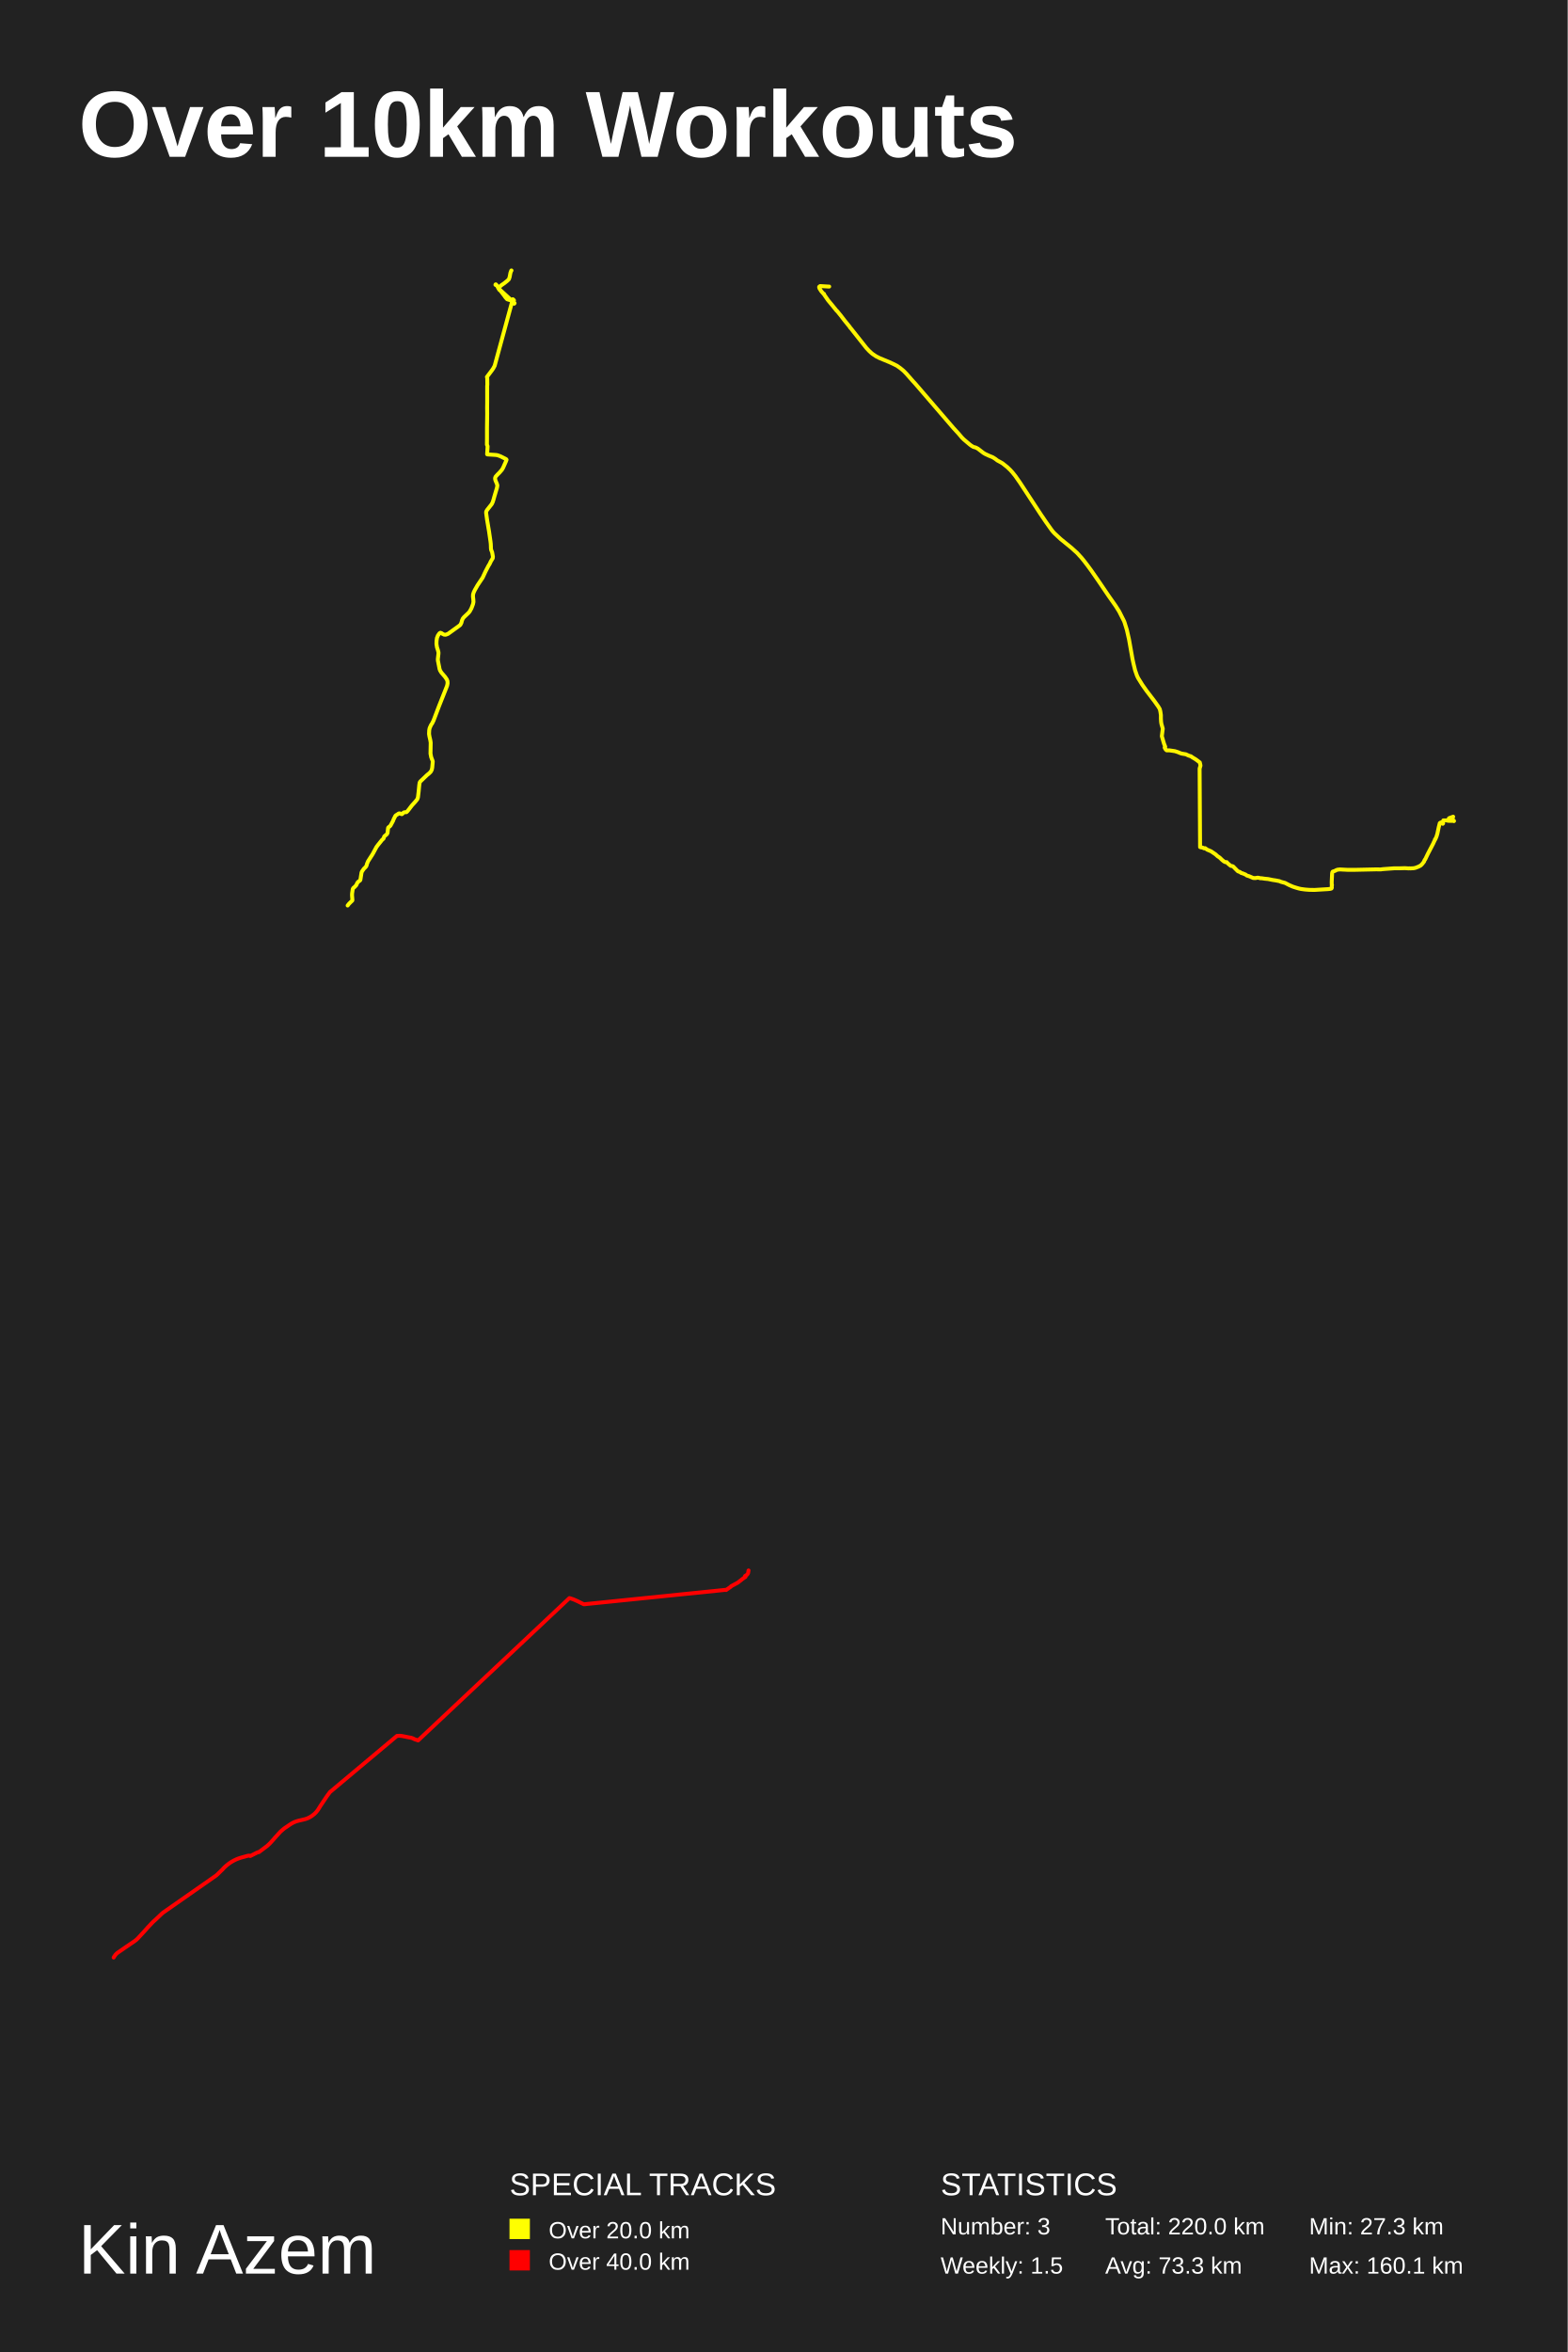
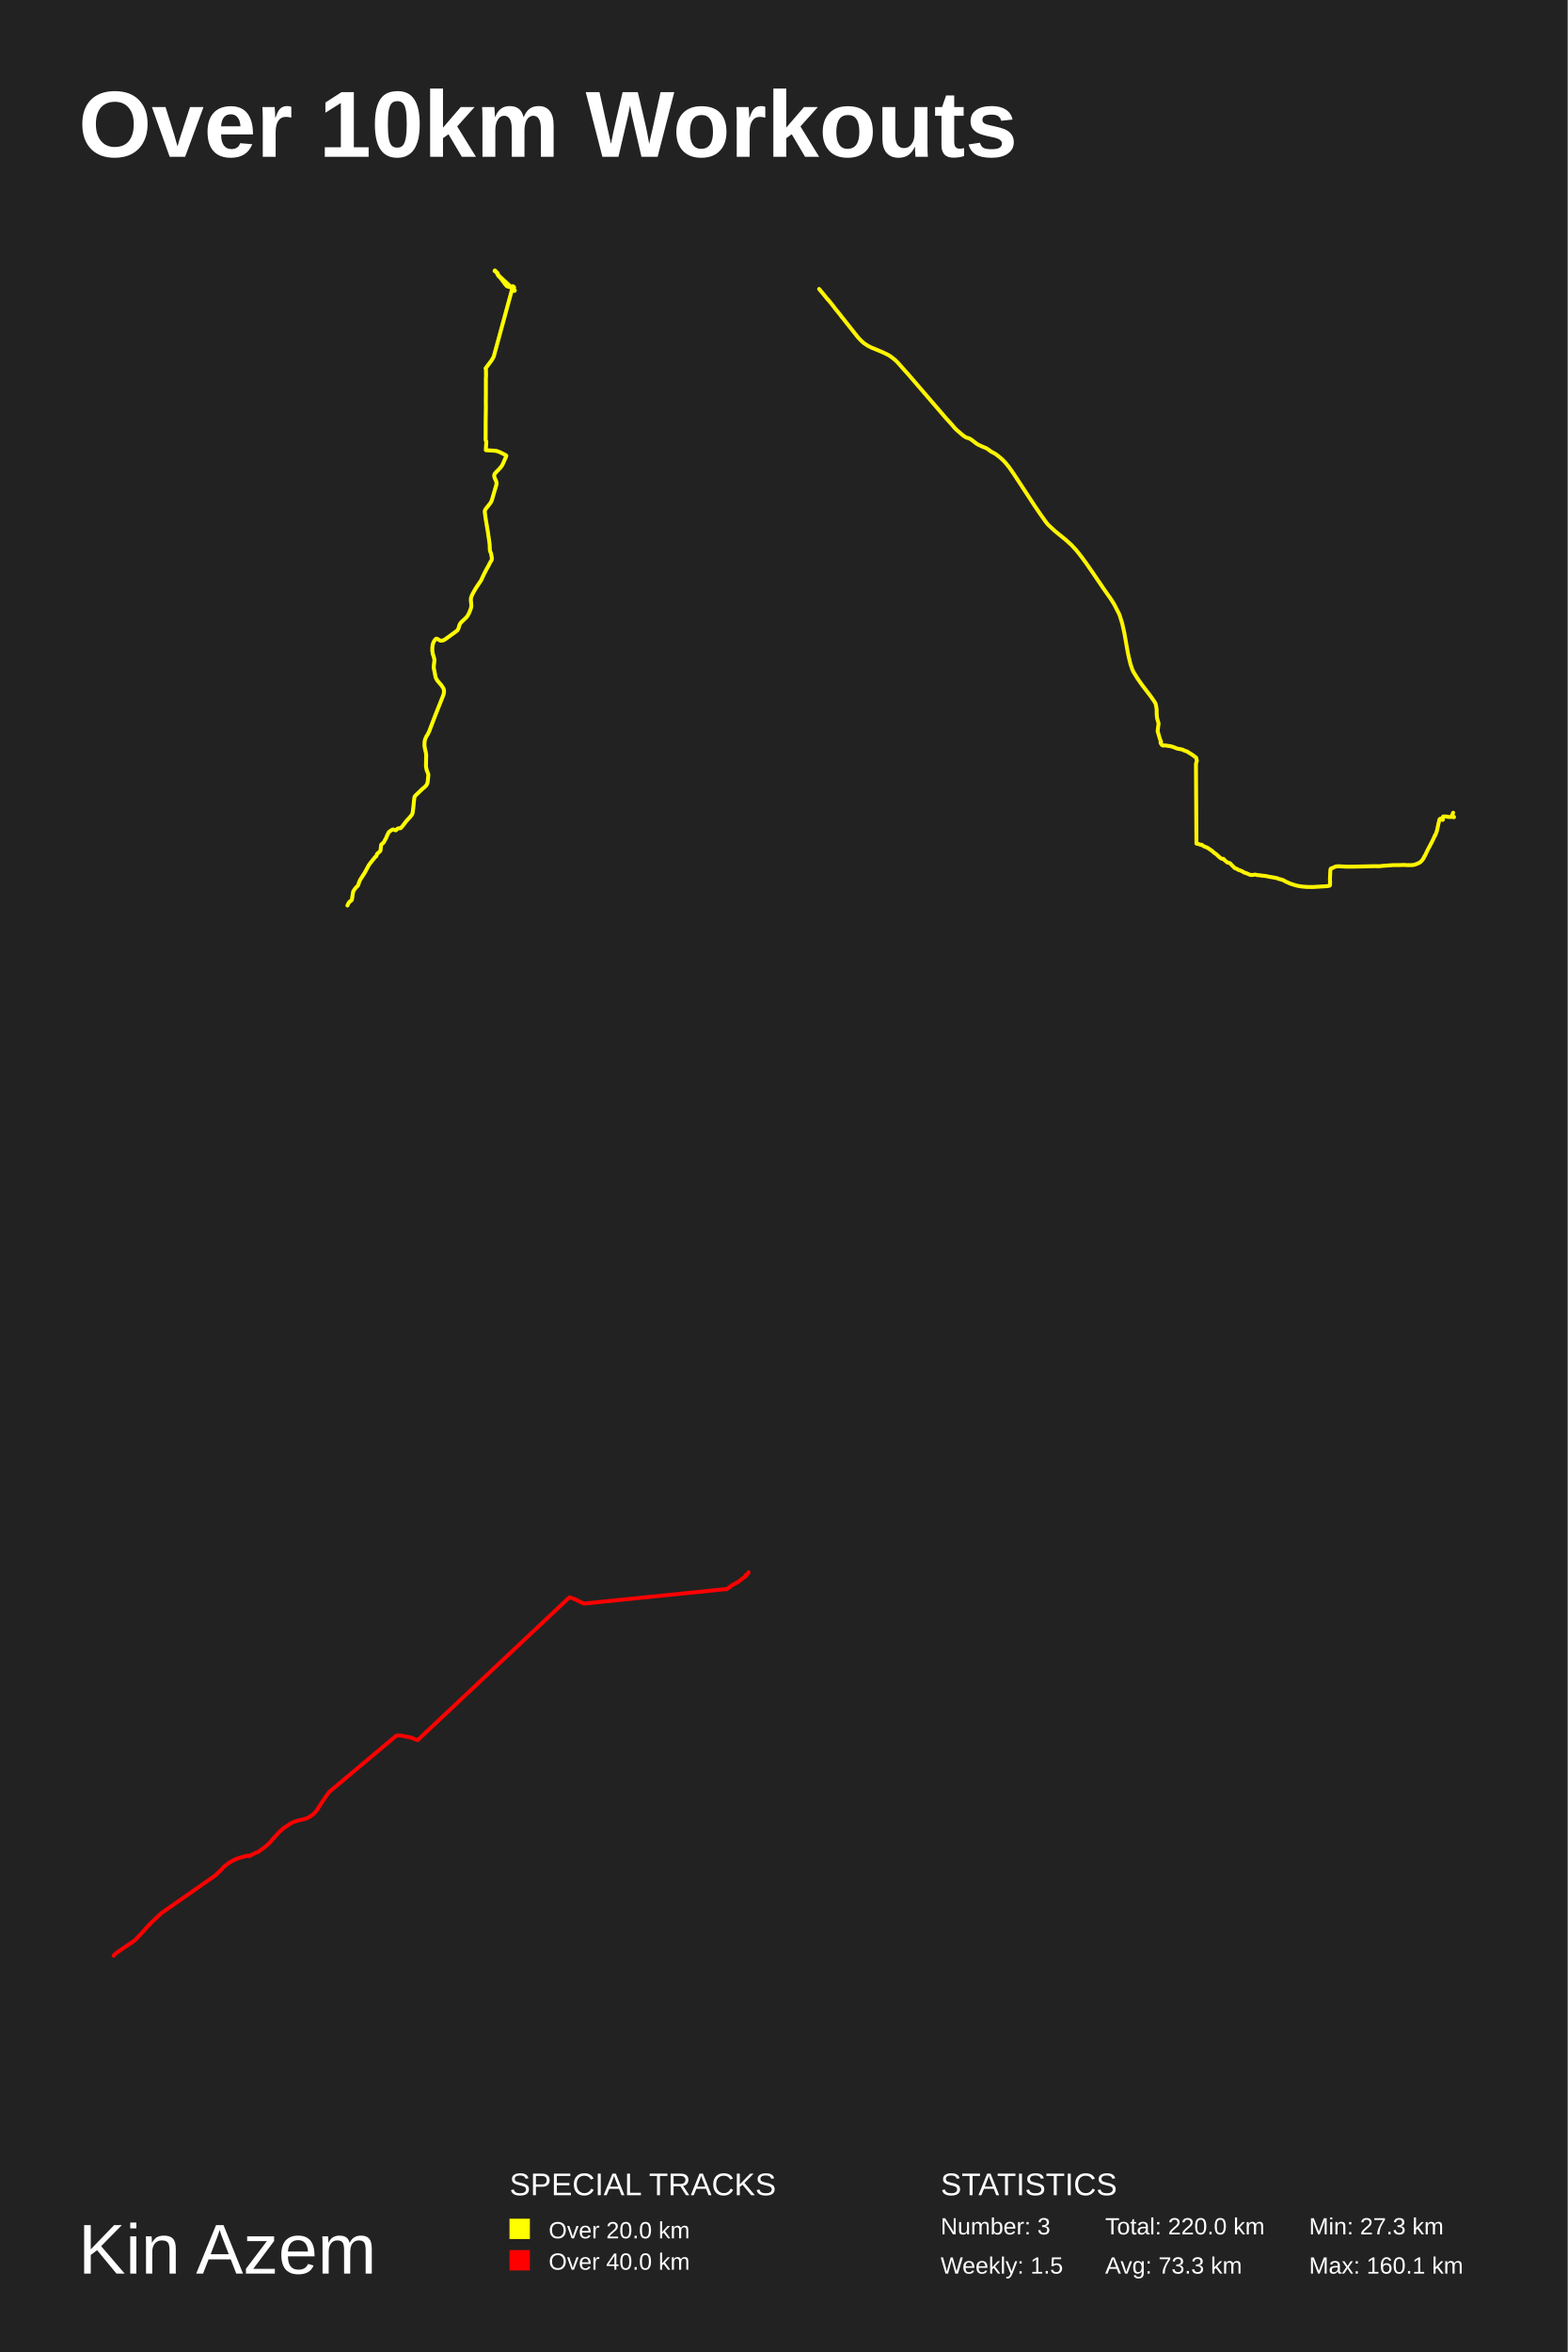
<svg xmlns="http://www.w3.org/2000/svg" baseProfile="full" height="300mm" version="1.1" viewBox="0,0,200,300" width="200mm">
  <defs />
  <rect fill="#222222" height="300" width="200" x="0" y="0" />
  <text fill="#FFFFFF" style="font-size:12px; font-family:Arial; font-weight:bold;" x="10" y="20">Over 10km Workouts</text>
  <text fill="#FFFFFF" style="font-size:9px; font-family:Arial" x="10" y="290">Kin Azem</text>
  <text fill="#FFFFFF" style="font-size:4px; font-family:Arial" x="65" y="280">SPECIAL TRACKS</text>
  <rect fill="yellow" height="2.6" width="2.6" x="65" y="283" />
  <text fill="#FFFFFF" style="font-size:3px; font-family:Arial" x="70" y="285.5">Over 20.0 km</text>
  <rect fill="red" height="2.6" width="2.6" x="65" y="287" />
  <text fill="#FFFFFF" style="font-size:3px; font-family:Arial" x="70" y="289.5">Over 40.0 km</text>
  <text fill="#FFFFFF" style="font-size:4px; font-family:Arial" x="120" y="280">STATISTICS</text>
  <text fill="#FFFFFF" style="font-size:3px; font-family:Arial" x="120" y="285">Number: 3</text>
  <text fill="#FFFFFF" style="font-size:3px; font-family:Arial" x="120" y="290">Weekly: 1.5</text>
  <text fill="#FFFFFF" style="font-size:3px; font-family:Arial" x="141" y="285">Total: 220.0 km</text>
  <text fill="#FFFFFF" style="font-size:3px; font-family:Arial" x="141" y="290">Avg: 73.3 km</text>
  <text fill="#FFFFFF" style="font-size:3px; font-family:Arial" x="167" y="285">Min: 27.3 km</text>
  <text fill="#FFFFFF" style="font-size:3px; font-family:Arial" x="167" y="290">Max: 160.1 km</text>
-   <polyline fill="none" opacity="1" points="65.255,34.5 65.237,34.5 65.22,34.522 65.115,34.813 65.019,35.33 64.922,35.621 64.721,35.815 64.344,36.117 63.968,36.376 63.819,36.505 63.661,36.688 63.626,36.688 63.565,36.559 63.503,36.559 63.503,36.57 63.556,36.623 63.635,36.742 63.661,36.807 63.757,36.936 63.766,37.012 63.74,37.012 63.617,36.839 63.381,36.397 63.258,36.268 63.223,36.279 63.206,36.332 63.355,36.408 63.495,36.537 63.661,36.839 64.397,37.798 64.449,37.885 64.677,38.154 64.738,38.186 65.141,38.305 65.395,38.413 65.518,38.488 65.579,38.607 65.649,38.671 65.649,38.671 65.605,38.693 65.597,38.736 65.509,38.693 65.439,38.715 65.491,38.725 65.535,38.715 65.605,38.725 65.614,38.715 65.588,38.704 65.623,38.704 65.649,38.671 63.722,36.904 63.775,36.936 63.88,37.119 64.169,37.486 64.432,37.852 64.703,38.143 65.448,38.402 65.518,38.402 65.57,38.316 65.544,38.273 65.421,38.165 63.109,46.647 62.943,46.96 62.794,47.186 62.12,48.081 62.155,48.178 62.164,48.329 62.172,49.04 62.155,49.255 62.155,51.314 62.146,52.004 62.155,52.747 62.129,54.612 62.129,55.959 62.12,56.724 62.19,56.864 62.207,56.95 62.146,57.942 62.172,57.963 63.066,58.017 63.328,58.039 63.495,58.071 63.845,58.2 64.511,58.534 64.572,58.567 64.624,58.642 64.537,58.868 64.187,59.655 64.038,59.914 63.722,60.28 63.451,60.549 63.241,60.786 63.197,60.873 63.162,60.991 63.179,61.174 63.232,61.336 63.398,61.724 63.451,61.918 63.407,62.198 63.066,63.34 62.952,63.75 62.855,64.052 62.733,64.299 62.137,65.054 62.023,65.269 62.023,65.452 62.137,66.282 62.391,67.791 62.575,69.062 62.61,69.364 62.628,69.741 62.628,69.892 62.654,70.118 62.785,70.452 62.882,71.001 62.864,71.195 62.601,71.637 62.479,71.907 62.304,72.197 61.927,72.919 61.577,73.674 60.929,74.643 60.578,75.257 60.438,75.548 60.351,75.828 60.342,76.098 60.386,76.464 60.403,76.776 60.342,77.067 60.141,77.595 59.939,77.962 59.799,78.145 59.195,78.716 59.09,78.845 59.046,78.899 58.941,79.136 58.862,79.438 58.731,79.696 58.503,79.879 57.154,80.849 56.9,80.946 56.822,80.957 56.655,80.946 56.454,80.849 56.375,80.784 56.191,80.709 56.068,80.773 55.867,81.064 55.744,81.377 55.692,81.765 55.683,82.142 55.753,82.583 55.858,82.896 55.937,83.208 55.937,83.381 55.858,84.081 55.867,84.264 56.077,85.331 56.147,85.524 56.305,85.783 56.778,86.332 56.997,86.656 57.084,86.871 57.102,87.14 57.049,87.431 56.944,87.711 56.007,90.07 55.307,91.912 55.131,92.268 54.991,92.473 54.825,92.839 54.79,92.968 54.755,93.173 54.737,93.614 54.79,93.948 54.895,94.401 54.947,94.735 54.921,96.124 55.009,96.577 55.193,97.061 55.21,97.137 55.14,97.923 55.079,98.203 54.947,98.44 54.755,98.634 54.466,98.871 53.87,99.442 53.634,99.668 53.555,99.786 53.529,99.873 53.485,100.174 53.415,100.917 53.319,101.714 53.231,101.951 52.96,102.285 52.539,102.748 52.171,103.233 51.987,103.459 51.856,103.589 51.558,103.61 51.444,103.686 51.322,103.815 51.269,103.847 51.173,103.826 51.024,103.75 50.893,103.75 50.525,103.987 50.446,104.052 50.236,104.461 50.131,104.73 49.833,105.28 49.746,105.387 49.544,105.538 49.509,105.624 49.439,106.249 49.36,106.4 49.019,106.69 48.922,106.981 48.773,107.089 48.204,107.8 48.029,108.037 47.547,108.931 46.961,109.846 46.829,110.158 46.75,110.438 46.637,110.6 46.426,110.805 46.172,111.171 46.12,111.311 45.98,112.205 45.945,112.291 45.682,112.485 45.586,112.614 45.437,112.926 45.218,113.152 45.069,113.271 44.999,113.422 44.92,113.949 44.911,114.197 44.955,114.768 44.955,114.843 44.938,114.875 44.754,115.048 44.509,115.295 44.351,115.5" stroke="#ffff00" stroke-dasharray="none" stroke-linecap="round" stroke-linejoin="round" stroke-width="0.5" />
-   <polyline fill="none" opacity="1" points="185.08,104.559 185.08,104.569 185.088,104.549 185.131,104.6 185.071,104.579 185.14,104.559 185.131,104.579 185.105,104.59 185.251,104.61 185.037,104.569 185.311,104.579 185.371,104.61 185.388,104.6 185.337,104.6 185.234,104.569 185.251,104.59 185.268,104.579 185.131,104.559 184.977,104.693 184.959,104.672 184.865,104.693 184.985,104.641 185.037,104.6 185.054,104.538 185.062,104.487 184.994,104.446 184.968,104.446 184.942,104.476 184.917,104.435 184.839,104.394 184.882,104.353 185.388,104.168 185.2,104.651 185.122,104.703 185.38,104.703 185.474,104.682 185.474,104.703 185.457,104.713 185.474,104.703 185.457,104.682 185.457,104.703 185.44,104.682 185.457,104.703 185.457,104.682 185.44,104.662 185.474,104.672 185.491,104.713 185.474,104.703 185.474,104.693 185.5,104.723 185.483,104.734 185.466,104.693 185.474,104.713 185.449,104.713 185.371,104.682 185.122,104.693 185.097,104.672 185.002,104.703 184.762,104.693 184.531,104.641 184.136,104.641 184.102,104.744 184.076,104.898 184.033,105.032 184.041,105.063 184.067,105.073 184.084,105.022 184.11,105.022 184.093,105.001 184.059,104.981 184.007,104.991 183.853,104.898 183.827,104.929 183.827,104.95 183.878,105.012 183.853,104.991 183.853,105.012 183.836,104.97 183.896,104.991 183.896,105.001 183.81,104.991 183.87,104.95 183.844,104.929 183.784,104.919 183.681,104.991 183.552,105.495 183.372,106.349 183.261,106.71 183.106,107.07 183.098,107.07 183.098,107.049 183.072,107.049 183.081,107.039 183.089,107.06 182.823,107.636 182.163,108.902 181.828,109.601 181.819,109.622 181.794,109.622 181.691,109.807 181.708,109.828 181.665,109.91 181.45,110.188 181.262,110.383 180.979,110.538 180.584,110.692 180.344,110.744 179.923,110.764 179.795,110.754 179.692,110.764 179.237,110.733 178.533,110.754 177.847,110.754 176.431,110.857 176.131,110.898 175.591,110.888 172.819,110.949 171.944,110.949 170.94,110.898 170.64,110.929 170.469,110.99 170.323,111.073 170.022,111.176 169.98,111.237 169.945,111.402 169.894,112.513 169.902,112.874 169.911,112.884 169.928,112.874 169.894,113.079 169.919,113.203 169.877,113.316 169.851,113.337 169.705,113.378 169.422,113.409 167.706,113.512 167.02,113.501 166.496,113.46 165.964,113.388 165.69,113.326 165.304,113.213 164.926,113.09 164.454,112.884 163.939,112.616 163.442,112.483 163.219,112.39 162.738,112.297 162.335,112.236 161.786,112.122 161.357,112.081 160.954,112.02 160.756,112.02 160.653,111.978 160.448,111.947 160.173,111.999 159.881,111.989 159.358,111.762 159.143,111.701 159.041,111.659 158.912,111.556 158.517,111.392 158.354,111.351 158.174,111.217 158.002,111.165 157.908,111.114 157.488,110.692 157.367,110.558 157.265,110.486 157.007,110.435 156.638,110.126 156.492,109.961 156.329,109.972 156.132,109.869 155.909,109.684 155.6,109.385 155.334,109.21 155.077,108.974 154.502,108.583 154.116,108.418 154.03,108.387 153.738,108.181 153.635,108.212 153.404,108.109 153.206,108.078 153.103,108.047 153.043,98.034 153.155,97.643 153.069,97.252 152.735,96.995 152.52,96.84 152.108,96.593 151.928,96.459 151.834,96.439 151.619,96.367 151.293,96.212 150.744,96.12 150.538,96.048 150.272,95.935 149.886,95.811 149.191,95.708 148.839,95.708 148.728,95.615 148.591,95.389 148.582,95.296 148.599,95.266 148.659,95.255 148.496,94.844 148.222,93.897 148.342,92.939 148.17,92.343 148.127,92.075 148.102,91.643 148.102,91.21 148.041,90.788 147.964,90.449 147.776,90.13 147.286,89.44 146.257,88.092 145.734,87.351 145.21,86.507 145.116,86.321 145.039,86.146 144.816,85.508 144.601,84.623 144.481,84.067 144.035,81.555 143.76,80.341 143.469,79.404 143.4,79.219 142.774,77.983 142.319,77.263 141.435,76.007 140.08,74.01 139.23,72.785 138.724,72.095 138.321,71.57 137.978,71.148 137.403,70.52 136.673,69.861 135.318,68.759 134.52,68.018 134.323,67.802 134.16,67.596 133.508,66.68 132.778,65.609 130.127,61.563 129.535,60.718 129.158,60.245 128.875,59.936 128.497,59.576 127.888,59.092 127.639,58.948 127.236,58.731 127.013,58.556 126.695,58.35 126.567,58.289 126.181,58.134 125.674,57.897 125.451,57.763 124.756,57.228 124.482,57.084 124.173,57.002 123.89,56.826 123.701,56.682 122.938,56.034 122.714,55.807 122.268,55.282 121.642,54.602 116.803,48.98 116.426,48.568 115.619,47.652 115.285,47.312 115.13,47.178 114.838,46.941 114.427,46.653 113.929,46.406 113.457,46.189 112.213,45.675 111.767,45.448 111.321,45.149 111.192,45.046 110.9,44.779 110.531,44.387 108.567,41.905 108.524,41.854 108.498,41.844 108.429,41.751 108.421,41.71 108.429,41.72 107.743,40.876 107.271,40.258 106.765,39.64 106.756,39.64 106.748,39.65 106.182,38.95 105.65,38.311 105.178,37.632 105.109,37.487 105.126,37.487 105.135,37.518 105.109,37.529 104.775,37.148 104.551,36.797 104.5,36.633 104.509,36.581 104.629,36.488 105.684,36.55 105.787,36.55" stroke="#fff500" stroke-dasharray="none" stroke-linecap="round" stroke-linejoin="round" stroke-width="0.5" />
-   <polyline fill="none" opacity="1" points="95.5,200.313 95.496,200.324 95.49,200.326 95.492,200.325 95.487,200.36 95.454,200.57 95.437,200.647 95.407,200.717 95.402,200.727 95.347,200.794 95.32,200.839 95.305,200.854 95.223,200.905 95.2,200.922 95.107,200.981 95.052,201.02 95.049,201.022 95.049,201.02 95.052,201.019 95.052,201.026 95.044,201.033 95.045,201.041 95.055,201.048 95.057,201.051 95.063,201.063 95.062,201.073 95.066,201.082 95.072,201.091 95.079,201.097 95.082,201.101 95.083,201.116 95.093,201.092 95.098,201.096 95.099,201.094 95.1,201.095 95.097,201.102 95.093,201.104 95.097,201.1 95.106,201.097 95.105,201.101 95.106,201.103 95.111,201.103 95.113,201.105 95.116,201.099 95.111,201.122 95.107,201.129 95.107,201.133 95.105,201.129 95.103,201.128 95.094,201.13 95.094,201.136 95.087,201.149 95.081,201.151 95.08,201.15 95.078,201.151 95.077,201.154 95.074,201.156 95.077,201.156 95.071,201.155 95.076,201.152 95.074,201.151 95.075,201.148 95.073,201.148 95.075,201.149 95.073,201.149 95.073,201.15 95.068,201.146 95.073,201.148 95.063,201.159 95.059,201.162 95.05,201.159 95.037,201.163 95.035,201.169 95.042,201.182 95.043,201.183 95.043,201.182 95.038,201.179 95.04,201.171 95.04,201.178 95.033,201.183 95.04,201.181 95.043,201.182 95.043,201.181 95.04,201.183 95.036,201.18 95.043,201.18 95.042,201.177 95.042,201.182 95.04,201.181 95.042,201.179 95.043,201.18 95.043,201.178 95.044,201.179 95.041,201.181 95.042,201.182 95.041,201.181 95.037,201.183 95.04,201.183 95.041,201.18 95.041,201.183 95.039,201.183 95.041,201.182 95.037,201.182 95.04,201.181 95.039,201.185 95.043,201.182 95.041,201.183 95.041,201.181 95.037,201.184 95.038,201.18 95.036,201.181 95.035,201.184 95.032,201.184 95.038,201.176 95.038,201.179 95.044,201.18 95.038,201.183 95.039,201.181 95.041,201.182 95.03,201.186 95.04,201.184 95.04,201.182 95.042,201.182 95.04,201.18 95.043,201.178 95.042,201.178 95.039,201.18 95.043,201.181 95.039,201.179 95.039,201.181 95.029,201.185 95.037,201.183 95.04,201.18 95.039,201.179 95.032,201.187 95.036,201.186 95.03,201.19 95.035,201.187 95.034,201.188 95.038,201.181 95.035,201.177 95.034,201.174 95.029,201.175 95.024,201.19 95.022,201.179 95.018,201.182 95.022,201.177 95.02,201.177 95.017,201.172 95.017,201.174 95.01,201.178 94.968,201.214 94.937,201.239 94.804,201.338 94.725,201.395 94.56,201.529 94.459,201.606 94.368,201.678 94.312,201.719 94.301,201.73 94.218,201.793 94.157,201.845 94.136,201.857 94.116,201.872 93.264,202.332 93.255,202.341 93.25,202.357 93.254,202.372 92.627,202.811 92.615,202.804 92.603,202.793 92.602,202.789 92.594,202.781 92.586,202.776 92.599,202.787 92.594,202.779 92.596,202.782 74.504,204.627 74.437,204.606 73.655,204.222 73.204,204.02 73.136,203.995 72.925,203.924 72.785,203.878 72.646,203.836 53.341,221.995 53.303,221.981 53.283,221.975 53.249,221.961 53.133,221.923 53.07,221.903 52.929,221.855 52.88,221.836 52.852,221.823 52.793,221.794 52.709,221.748 52.644,221.719 52.569,221.692 52.52,221.677 52.442,221.658 52.439,221.656 52.439,221.654 52.438,221.653 52.441,221.648 52.44,221.646 52.438,221.646 52.439,221.649 52.44,221.65 52.434,221.646 52.433,221.648 52.434,221.649 52.429,221.648 52.43,221.648 52.417,221.648 52.294,221.628 52.052,221.584 51.679,221.505 51.469,221.465 51.334,221.437 51.281,221.43 51.249,221.424 51.182,221.417 51.115,221.408 51.083,221.405 50.942,221.401 50.871,221.404 50.674,221.418 50.64,221.419 50.64,221.419 42.094,228.582 41.918,228.821 41.788,228.998 41.701,229.116 40.967,230.213 40.925,230.273 40.847,230.396 40.656,230.706 40.576,230.827 40.49,230.947 40.4,231.063 40.352,231.119 40.303,231.174 40.251,231.227 40.2,231.279 40.092,231.38 40.037,231.428 39.924,231.518 39.808,231.605 39.748,231.646 39.627,231.725 39.564,231.761 39.501,231.798 39.436,231.831 39.372,231.863 39.307,231.894 39.241,231.922 39.174,231.949 39.107,231.974 38.972,232.02 38.833,232.058 38.621,232.11 38.193,232.207 38.123,232.224 37.981,232.263 37.841,232.305 37.772,232.327 37.636,232.379 37.568,232.406 37.502,232.435 37.437,232.466 37.307,232.533 37.243,232.568 37.118,232.642 37.057,232.681 36.876,232.801 36.577,233.005 36.397,233.125 36.28,233.208 36.224,233.251 36.169,233.296 36.114,233.341 35.907,233.521 35.786,233.624 35.041,234.441 35.005,234.49 34.96,234.544 34.814,234.708 34.569,234.977 34.469,235.083 34.363,235.189 34.309,235.241 34.094,235.443 33.024,236.244 32.947,236.235 32.867,236.28 32.806,236.293 31.926,236.739 31.851,236.699 31.772,236.684 31.701,236.696 31.627,236.705 31.486,236.741 31.067,236.859 30.997,236.875 30.787,236.934 30.648,236.976 30.579,236.998 30.444,237.045 30.309,237.095 30.175,237.151 30.045,237.21 29.917,237.272 29.788,237.338 29.662,237.408 29.539,237.48 29.419,237.556 29.299,237.636 29.239,237.678 29.124,237.764 28.957,237.896 28.847,237.987 28.794,238.035 28.688,238.131 28.637,238.18 28.486,238.33 28.443,238.388 28.394,238.444 28.345,238.494 28.293,238.541 27.728,239.089 27.564,239.232 20.758,243.989 20.655,244.085 20.554,244.178 20.348,244.373 20.137,244.575 19.824,244.87 19.548,245.117 19.448,245.22 19.061,245.627 18.916,245.778 18.87,245.828 18.782,245.925 18.653,246.072 18.608,246.121 18.52,246.221 18.35,246.41 18.221,246.551 18.045,246.739 17.869,246.931 17.649,247.171 17.56,247.263 17.466,247.353 17.418,247.396 17.37,247.438 17.271,247.518 17.17,247.592 17.068,247.663 16.821,247.832 16.628,247.96 16.397,248.12 16.05,248.352 16.008,248.381 15.648,248.632 15.46,248.763 15.125,248.99 15.054,249.04 14.989,249.088 14.926,249.14 14.864,249.196 14.837,249.223 14.76,249.301 14.692,249.384 14.674,249.414 14.636,249.466 14.565,249.575 14.532,249.63 14.5,249.687" stroke="red" stroke-dasharray="none" stroke-linecap="round" stroke-linejoin="round" stroke-width="0.5" />
+   <polyline fill="none" opacity="1" points="63.476,34.808 63.411,34.808 63.411,34.819 63.467,34.876 63.55,35.001 63.578,35.069 63.68,35.206 63.689,35.286 63.661,35.286 63.532,35.104 63.282,34.637 63.152,34.5 63.115,34.511 63.097,34.568 63.254,34.648 63.402,34.785 63.578,35.104 64.355,36.117 64.411,36.208 64.651,36.493 64.716,36.527 65.142,36.653 65.41,36.766 65.54,36.846 65.604,36.971 65.678,37.04 65.678,37.04 65.632,37.063 65.623,37.108 65.53,37.063 65.456,37.085 65.512,37.097 65.558,37.085 65.632,37.097 65.641,37.085 65.614,37.074 65.651,37.074 65.678,37.04 63.643,35.172 63.698,35.206 63.809,35.4 64.115,35.787 64.392,36.174 64.679,36.482 65.466,36.755 65.54,36.755 65.595,36.664 65.567,36.618 65.438,36.505 62.995,45.467 62.819,45.798 62.662,46.037 61.949,46.982 61.986,47.084 61.996,47.244 62.005,47.996 61.986,48.223 61.986,50.398 61.977,51.127 61.986,51.913 61.959,53.883 61.959,55.306 61.949,56.115 62.023,56.263 62.042,56.354 61.977,57.401 62.005,57.424 62.949,57.481 63.226,57.504 63.402,57.538 63.772,57.675 64.476,58.028 64.54,58.062 64.596,58.141 64.503,58.381 64.133,59.212 63.976,59.485 63.643,59.872 63.356,60.157 63.134,60.407 63.088,60.498 63.05,60.624 63.069,60.817 63.125,60.988 63.3,61.398 63.356,61.603 63.31,61.899 62.949,63.106 62.828,63.539 62.727,63.857 62.597,64.119 61.968,64.916 61.848,65.144 61.848,65.337 61.968,66.214 62.236,67.808 62.431,69.152 62.468,69.47 62.486,69.869 62.486,70.028 62.514,70.267 62.653,70.62 62.754,71.201 62.736,71.406 62.458,71.873 62.329,72.157 62.144,72.465 61.746,73.227 61.376,74.024 60.691,75.049 60.321,75.698 60.173,76.005 60.08,76.301 60.071,76.586 60.117,76.973 60.136,77.303 60.071,77.61 59.858,78.168 59.645,78.555 59.497,78.749 58.859,79.352 58.748,79.489 58.701,79.546 58.59,79.796 58.507,80.115 58.368,80.388 58.128,80.582 56.703,81.606 56.434,81.708 56.351,81.72 56.175,81.708 55.962,81.606 55.879,81.538 55.685,81.458 55.555,81.526 55.342,81.834 55.213,82.164 55.157,82.574 55.148,82.972 55.222,83.439 55.333,83.769 55.416,84.099 55.416,84.281 55.333,85.021 55.342,85.215 55.564,86.341 55.638,86.546 55.805,86.82 56.305,87.4 56.536,87.742 56.629,87.969 56.647,88.254 56.592,88.561 56.481,88.857 55.49,91.35 54.75,93.296 54.565,93.672 54.417,93.888 54.241,94.275 54.204,94.412 54.167,94.628 54.149,95.095 54.204,95.447 54.315,95.925 54.371,96.278 54.343,97.747 54.436,98.225 54.63,98.737 54.648,98.816 54.574,99.647 54.51,99.943 54.371,100.194 54.167,100.398 53.862,100.649 53.233,101.252 52.983,101.491 52.899,101.616 52.872,101.707 52.825,102.026 52.751,102.811 52.65,103.653 52.557,103.904 52.27,104.257 51.826,104.746 51.437,105.258 51.243,105.497 51.104,105.634 50.79,105.656 50.669,105.736 50.54,105.873 50.484,105.907 50.383,105.884 50.225,105.804 50.086,105.804 49.698,106.055 49.614,106.123 49.392,106.555 49.281,106.84 48.967,107.42 48.874,107.534 48.661,107.693 48.624,107.784 48.55,108.445 48.467,108.604 48.106,108.911 48.004,109.218 47.847,109.332 47.246,110.083 47.061,110.334 46.552,111.278 45.932,112.245 45.793,112.575 45.71,112.871 45.589,113.042 45.367,113.258 45.099,113.645 45.043,113.793 44.895,114.738 44.858,114.829 44.581,115.033 44.479,115.17 44.322,115.5" stroke="#ffff00" stroke-dasharray="none" stroke-linecap="round" stroke-linejoin="round" stroke-width="0.5" />
+   <polyline fill="none" opacity="1" points="185.387,103.663 185.195,104.154 185.117,104.206 185.378,104.206 185.474,104.185 185.474,104.206 185.456,104.216 185.474,104.206 185.456,104.185 185.456,104.206 185.439,104.185 185.456,104.206 185.456,104.185 185.439,104.164 185.474,104.175 185.491,104.216 185.474,104.206 185.474,104.196 185.5,104.227 185.483,104.237 185.465,104.196 185.474,104.216 185.448,104.216 185.369,104.185 185.117,104.196 185.091,104.175 184.995,104.206 184.752,104.196 184.517,104.143 184.116,104.143 184.081,104.248 184.055,104.404 184.012,104.54 184.02,104.571 184.047,104.582 184.064,104.53 184.09,104.53 184.073,104.509 184.038,104.488 183.986,104.498 183.829,104.404 183.803,104.436 183.803,104.457 183.855,104.519 183.829,104.498 183.829,104.519 183.812,104.477 183.873,104.498 183.873,104.509 183.785,104.498 183.846,104.457 183.82,104.436 183.759,104.425 183.655,104.498 183.524,105.01 183.342,105.876 183.228,106.242 183.072,106.607 183.063,106.607 183.063,106.586 183.037,106.586 183.046,106.576 183.054,106.597 182.785,107.181 182.114,108.465 181.775,109.175 181.766,109.196 181.74,109.196 181.636,109.384 181.653,109.405 181.61,109.488 181.392,109.77 181.201,109.968 180.913,110.125 180.513,110.281 180.269,110.334 179.843,110.354 179.712,110.344 179.608,110.354 179.147,110.323 178.433,110.344 177.737,110.344 176.301,110.448 175.996,110.49 175.448,110.48 172.637,110.542 171.749,110.542 170.731,110.49 170.426,110.521 170.252,110.584 170.104,110.668 169.8,110.772 169.756,110.835 169.721,111.002 169.669,112.129 169.678,112.494 169.686,112.505 169.704,112.494 169.669,112.703 169.695,112.828 169.652,112.943 169.625,112.964 169.478,113.006 169.19,113.037 167.45,113.141 166.753,113.131 166.223,113.089 165.683,113.016 165.404,112.954 165.013,112.839 164.63,112.714 164.151,112.505 163.629,112.233 163.124,112.098 162.898,112.004 162.411,111.91 162.002,111.847 161.445,111.732 161.009,111.691 160.6,111.628 160.4,111.628 160.296,111.586 160.087,111.555 159.808,111.607 159.512,111.597 158.982,111.367 158.764,111.304 158.66,111.263 158.529,111.158 158.129,110.991 157.963,110.949 157.781,110.814 157.606,110.762 157.511,110.709 157.084,110.281 156.962,110.146 156.858,110.073 156.597,110.02 156.223,109.707 156.075,109.54 155.909,109.551 155.709,109.446 155.483,109.258 155.17,108.956 154.9,108.778 154.639,108.538 154.056,108.141 153.664,107.974 153.577,107.943 153.281,107.734 153.177,107.766 152.942,107.661 152.741,107.63 152.637,107.599 152.576,97.441 152.689,97.044 152.602,96.648 152.263,96.387 152.045,96.23 151.627,95.98 151.445,95.844 151.349,95.823 151.131,95.75 150.801,95.593 150.244,95.499 150.035,95.426 149.765,95.311 149.373,95.186 148.668,95.082 148.312,95.082 148.198,94.988 148.059,94.758 148.05,94.664 148.068,94.633 148.129,94.622 147.963,94.205 147.685,93.244 147.807,92.273 147.633,91.668 147.589,91.396 147.563,90.958 147.563,90.519 147.502,90.091 147.424,89.747 147.232,89.423 146.736,88.723 145.692,87.356 145.161,86.604 144.63,85.748 144.534,85.56 144.456,85.382 144.23,84.735 144.012,83.837 143.89,83.273 143.438,80.725 143.159,79.493 142.863,78.543 142.794,78.355 142.158,77.102 141.697,76.371 140.801,75.097 139.426,73.071 138.564,71.828 138.051,71.129 137.642,70.596 137.293,70.168 136.71,69.531 135.971,68.862 134.595,67.745 133.786,66.993 133.586,66.774 133.42,66.565 132.759,65.635 132.019,64.549 129.33,60.445 128.73,59.588 128.347,59.108 128.059,58.795 127.676,58.429 127.059,57.938 126.806,57.792 126.397,57.573 126.171,57.395 125.849,57.186 125.718,57.123 125.327,56.967 124.813,56.726 124.587,56.591 123.882,56.048 123.603,55.901 123.29,55.818 123.003,55.64 122.811,55.494 122.037,54.836 121.811,54.606 121.358,54.074 120.723,53.384 115.814,47.681 115.431,47.263 114.613,46.333 114.274,45.989 114.117,45.853 113.821,45.613 113.403,45.32 112.899,45.069 112.42,44.85 111.158,44.328 110.705,44.098 110.253,43.795 110.122,43.691 109.826,43.419 109.452,43.022 107.459,40.504 107.416,40.452 107.389,40.442 107.32,40.348 107.311,40.306 107.32,40.316 106.624,39.46 106.145,38.833 105.631,38.206 105.623,38.206 105.614,38.217 105.04,37.506 104.5,36.859" stroke="#fff500" stroke-dasharray="none" stroke-linecap="round" stroke-linejoin="round" stroke-width="0.5" />
+   <polyline fill="none" opacity="1" points="95.5,200.545 95.47,200.615 95.465,200.625 95.409,200.693 95.383,200.738 95.368,200.753 95.286,200.804 95.262,200.821 95.169,200.88 95.114,200.919 95.11,200.921 95.11,200.919 95.114,200.918 95.114,200.925 95.105,200.932 95.107,200.94 95.117,200.947 95.119,200.95 95.125,200.962 95.124,200.973 95.128,200.982 95.134,200.991 95.141,200.997 95.144,201.001 95.145,201.016 95.155,200.992 95.16,200.996 95.161,200.994 95.162,200.995 95.159,201.002 95.155,201.004 95.159,201 95.168,200.997 95.167,201.001 95.168,201.003 95.173,201.003 95.175,201.005 95.178,200.999 95.173,201.022 95.169,201.029 95.169,201.033 95.167,201.029 95.165,201.028 95.156,201.03 95.156,201.036 95.149,201.049 95.143,201.051 95.142,201.05 95.139,201.051 95.139,201.054 95.136,201.056 95.139,201.056 95.133,201.055 95.138,201.052 95.136,201.051 95.137,201.048 95.135,201.048 95.137,201.049 95.134,201.049 95.135,201.05 95.13,201.046 95.135,201.048 95.125,201.059 95.121,201.062 95.112,201.059 95.099,201.063 95.096,201.069 95.104,201.082 95.105,201.083 95.105,201.082 95.1,201.079 95.102,201.071 95.102,201.078 95.095,201.083 95.102,201.081 95.105,201.082 95.105,201.081 95.102,201.083 95.098,201.08 95.105,201.08 95.104,201.077 95.104,201.082 95.102,201.081 95.104,201.079 95.105,201.08 95.105,201.078 95.105,201.079 95.103,201.081 95.104,201.082 95.103,201.081 95.099,201.083 95.102,201.083 95.103,201.08 95.103,201.083 95.1,201.083 95.103,201.082 95.099,201.082 95.102,201.081 95.101,201.085 95.105,201.082 95.103,201.083 95.103,201.081 95.099,201.084 95.1,201.08 95.098,201.081 95.096,201.084 95.094,201.084 95.1,201.076 95.1,201.079 95.105,201.08 95.1,201.083 95.101,201.081 95.103,201.082 95.092,201.086 95.102,201.084 95.102,201.082 95.104,201.082 95.102,201.08 95.105,201.078 95.104,201.078 95.1,201.08 95.105,201.081 95.101,201.079 95.1,201.081 95.09,201.085 95.099,201.083 95.102,201.08 95.1,201.079 95.094,201.087 95.098,201.086 95.092,201.09 95.097,201.087 95.095,201.088 95.1,201.081 95.097,201.077 95.095,201.074 95.09,201.075 95.085,201.09 95.084,201.079 95.08,201.082 95.084,201.077 95.081,201.077 95.079,201.072 95.079,201.074 95.072,201.078 95.03,201.114 94.998,201.139 94.865,201.238 94.786,201.296 94.62,201.43 94.519,201.507 94.428,201.579 94.372,201.621 94.36,201.632 94.277,201.695 94.217,201.747 94.195,201.759 94.175,201.774 93.32,202.235 93.311,202.244 93.306,202.26 93.31,202.275 92.681,202.716 92.67,202.709 92.657,202.698 92.656,202.694 92.649,202.686 92.641,202.681 92.654,202.692 92.648,202.684 92.651,202.687 74.505,204.537 74.438,204.516 73.654,204.131 73.201,203.928 73.133,203.903 72.922,203.832 72.782,203.786 72.642,203.744 53.281,221.956 53.243,221.942 53.223,221.936 53.188,221.922 53.072,221.884 53.008,221.864 52.867,221.815 52.818,221.796 52.79,221.783 52.731,221.754 52.646,221.708 52.581,221.679 52.507,221.652 52.457,221.637 52.379,221.618 52.376,221.616 52.376,221.614 52.375,221.613 52.378,221.608 52.377,221.606 52.375,221.606 52.375,221.609 52.377,221.61 52.371,221.606 52.37,221.608 52.371,221.609 52.366,221.608 52.367,221.608 52.354,221.608 52.231,221.588 51.987,221.544 51.614,221.465 51.403,221.425 51.268,221.397 51.214,221.389 51.182,221.383 51.115,221.376 51.048,221.367 51.016,221.364 50.874,221.36 50.804,221.363 50.606,221.377 50.572,221.378 50.572,221.378 42.001,228.562 41.824,228.802 41.693,228.98 41.606,229.098 40.87,230.197 40.828,230.258 40.75,230.381 40.559,230.692 40.478,230.813 40.392,230.934 40.302,231.05 40.254,231.106 40.204,231.162 40.152,231.215 40.101,231.267 39.993,231.368 39.937,231.416 39.824,231.507 39.708,231.594 39.648,231.635 39.526,231.714 39.463,231.751 39.4,231.788 39.335,231.821 39.27,231.853 39.205,231.884 39.139,231.912 39.072,231.939 39.005,231.964 38.87,232.01 38.73,232.049 38.517,232.101 38.088,232.198 38.017,232.215 37.875,232.254 37.735,232.296 37.666,232.319 37.529,232.371 37.462,232.397 37.395,232.426 37.33,232.457 37.199,232.524 37.135,232.559 37.01,232.634 36.948,232.673 36.767,232.793 36.467,232.998 36.287,233.118 36.17,233.202 36.113,233.245 36.058,233.29 36.003,233.335 35.795,233.516 35.674,233.619 34.926,234.438 34.891,234.487 34.846,234.542 34.7,234.706 34.454,234.976 34.353,235.083 34.247,235.188 34.193,235.24 33.977,235.443 32.904,236.246 32.827,236.237 32.747,236.282 32.685,236.295 31.803,236.743 31.727,236.703 31.648,236.688 31.577,236.7 31.503,236.709 31.361,236.745 30.941,236.864 30.871,236.88 30.661,236.939 30.521,236.981 30.452,237.003 30.316,237.05 30.18,237.101 30.047,237.156 29.916,237.215 29.788,237.277 29.659,237.344 29.533,237.414 29.409,237.486 29.288,237.562 29.168,237.643 29.108,237.685 28.993,237.771 28.825,237.904 28.715,237.994 28.661,238.042 28.556,238.139 28.504,238.188 28.352,238.339 28.31,238.397 28.261,238.453 28.211,238.503 28.159,238.551 27.592,239.1 27.428,239.243 20.602,244.014 20.499,244.111 20.397,244.204 20.191,244.399 19.979,244.602 19.665,244.898 19.389,245.146 19.288,245.249 18.9,245.657 18.755,245.808 18.708,245.858 18.62,245.956 18.491,246.104 18.446,246.153 18.358,246.252 18.187,246.442 18.057,246.584 17.881,246.772 17.704,246.965 17.484,247.205 17.394,247.298 17.3,247.388 17.252,247.432 17.204,247.474 17.105,247.553 17.003,247.628 16.902,247.699 16.653,247.869 16.46,247.997 16.228,248.157 15.88,248.39 15.838,248.419 15.477,248.671 15.288,248.802 14.953,249.03 14.881,249.08 14.816,249.129 14.753,249.181 14.691,249.236 14.664,249.263 14.586,249.342 14.518,249.425 14.5,249.455" stroke="red" stroke-dasharray="none" stroke-linecap="round" stroke-linejoin="round" stroke-width="0.5" />
</svg>
